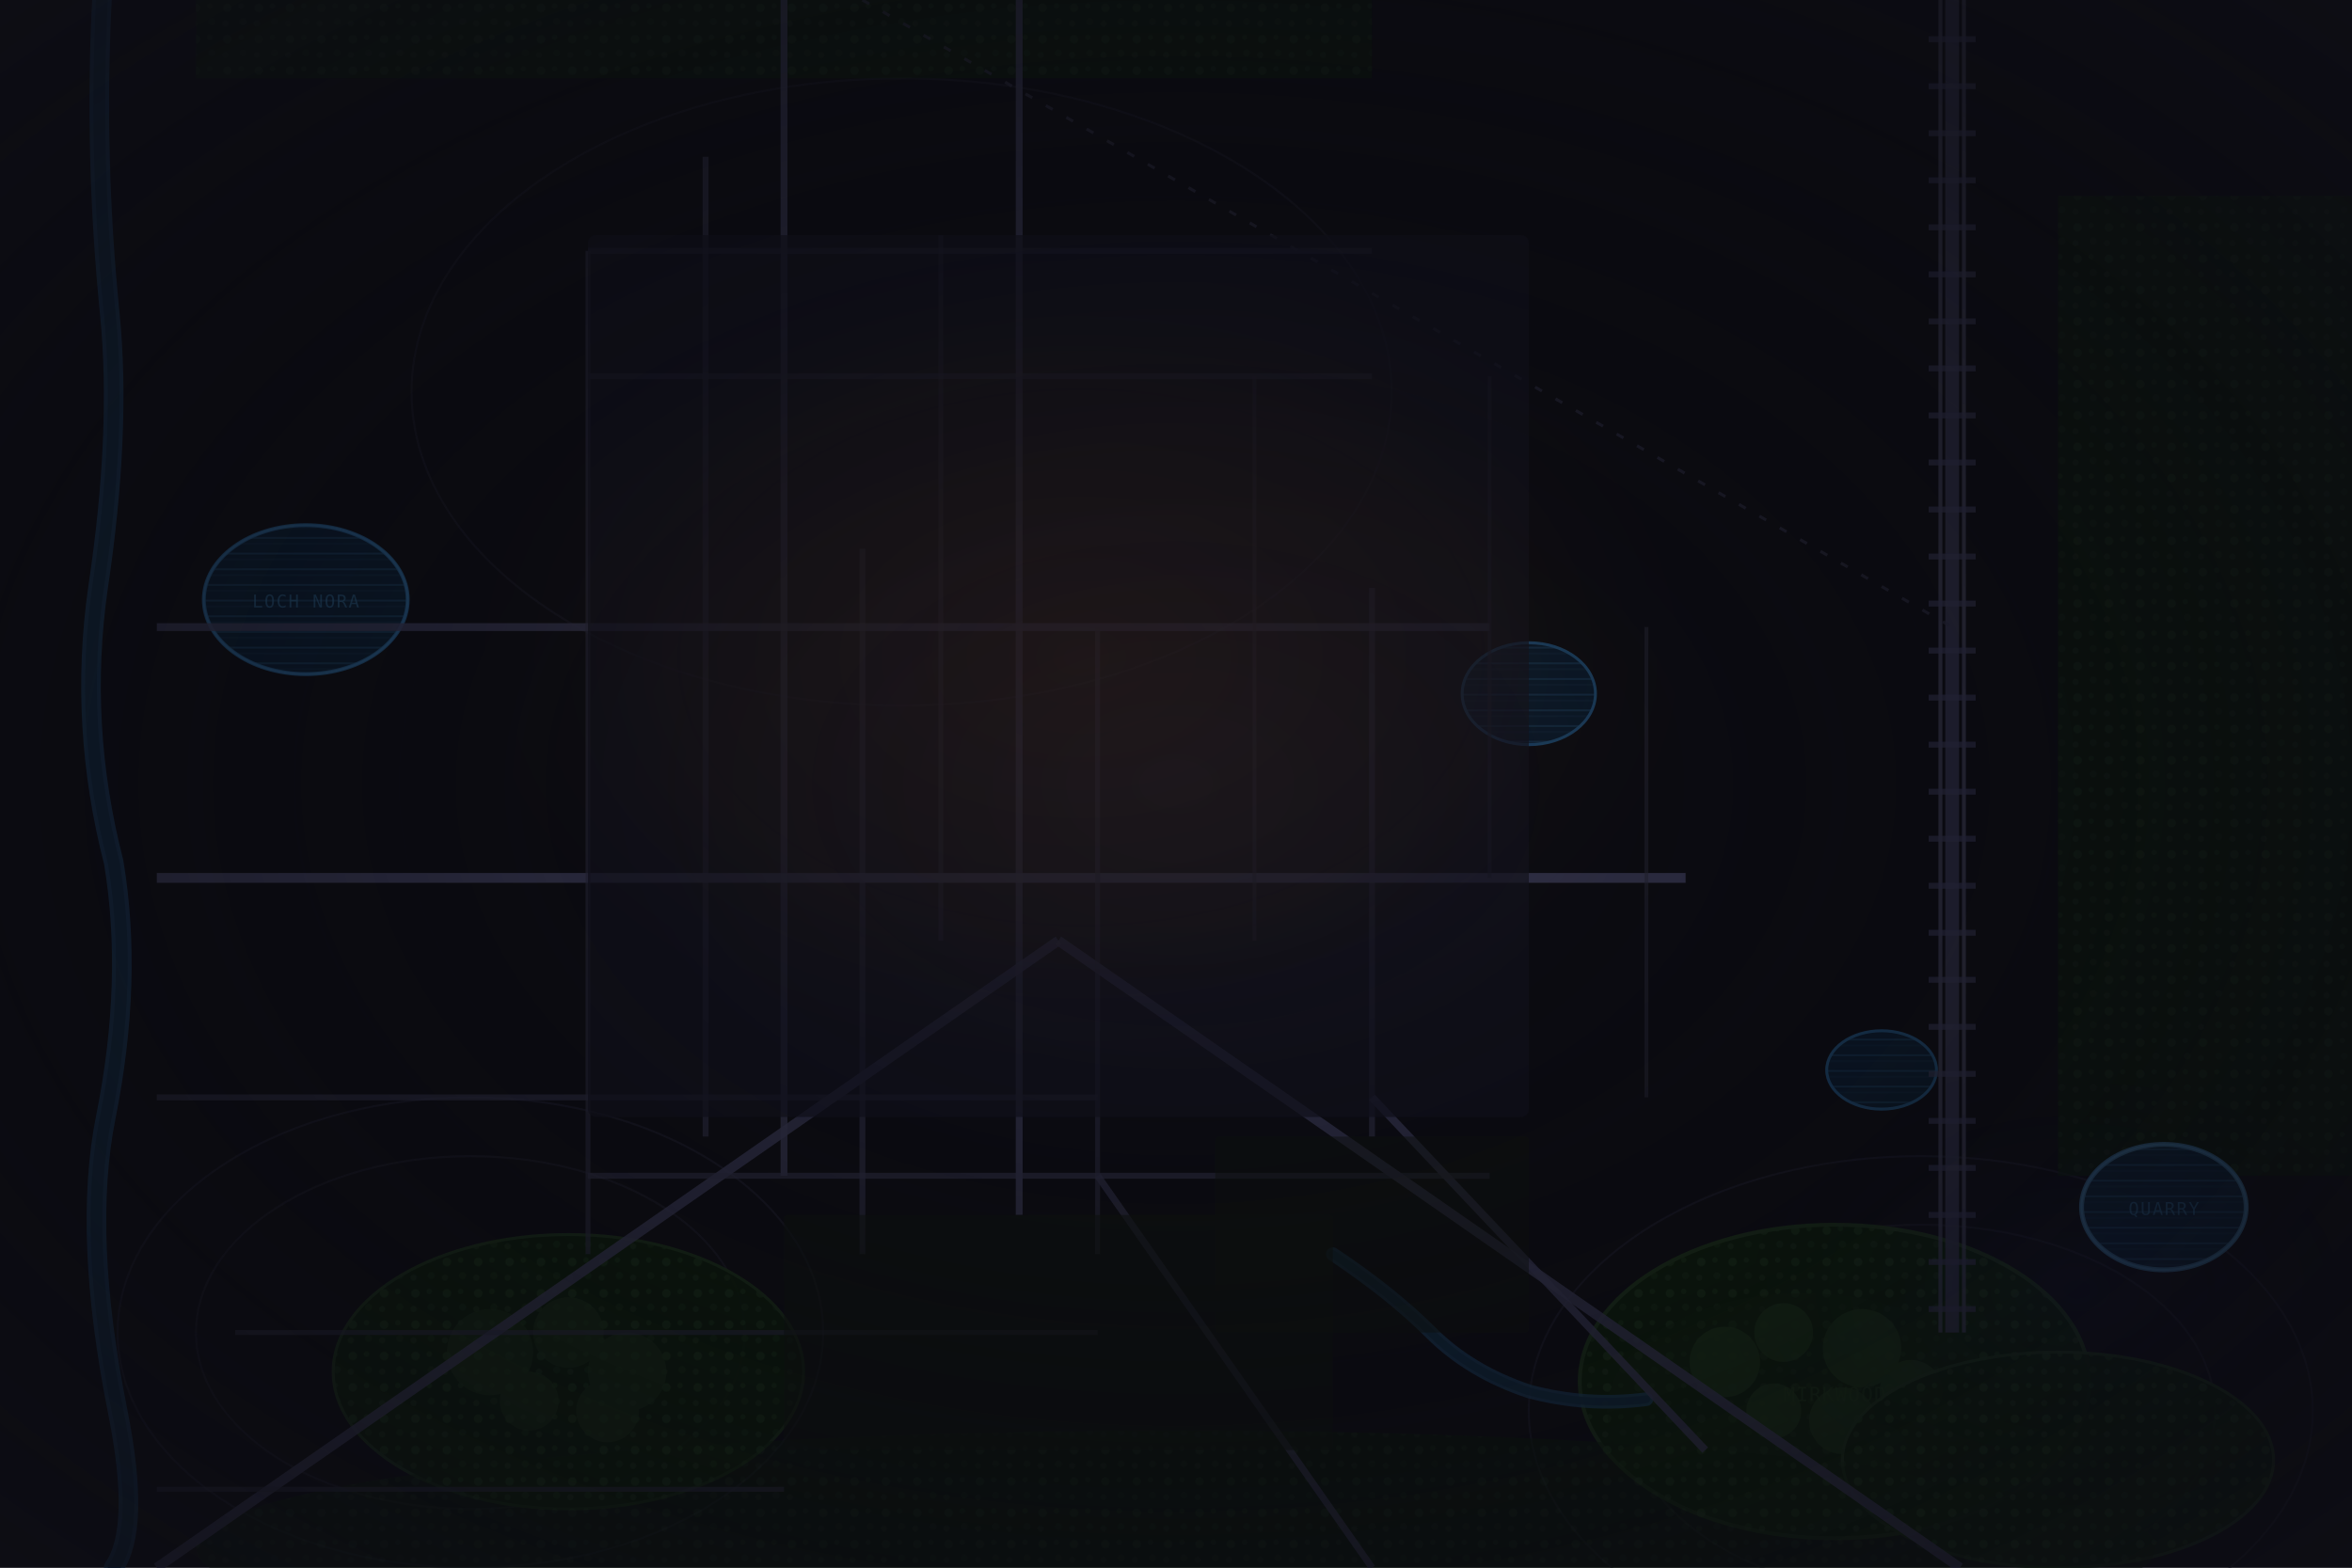
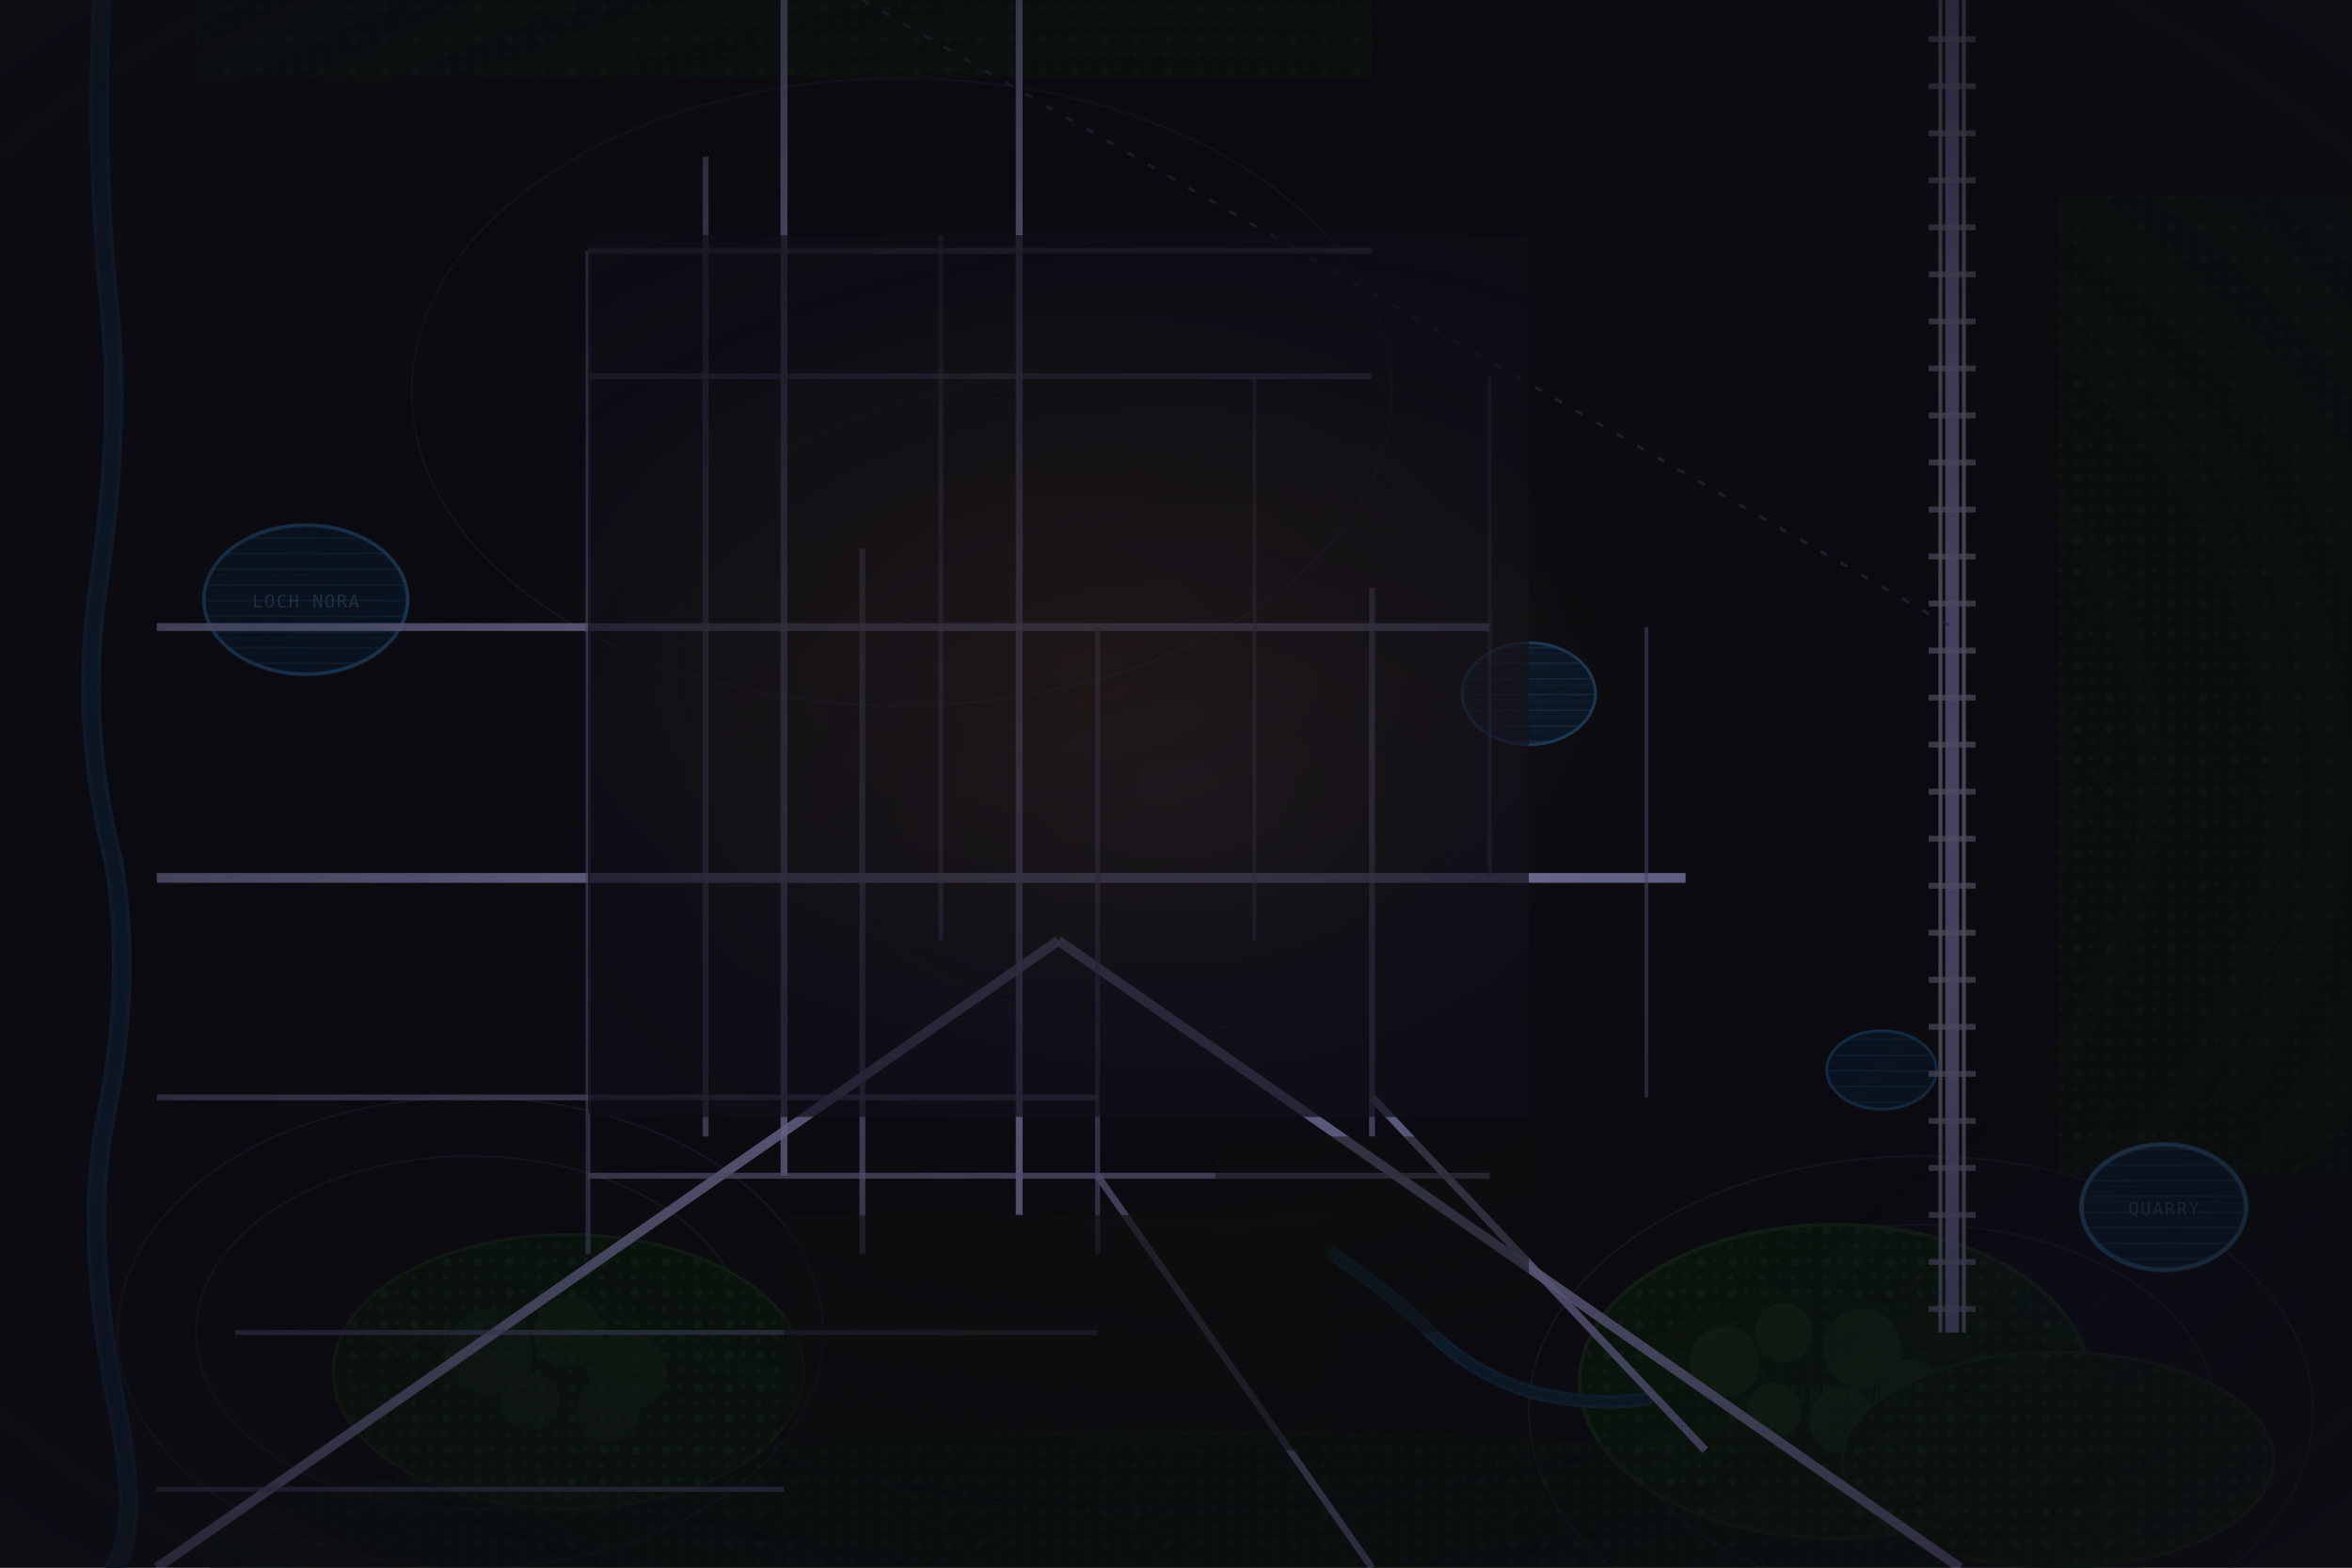
<svg xmlns="http://www.w3.org/2000/svg" viewBox="0 0 1200 800" width="1200" height="800">
  <defs>
    <pattern id="forest-dots" patternUnits="userSpaceOnUse" width="16" height="16">
      <rect width="16" height="16" fill="#0c1c0c" />
      <circle cx="4" cy="4" r="2.2" fill="#172e17" opacity="0.85" />
      <circle cx="12" cy="11" r="1.8" fill="#142814" opacity="0.75" />
      <circle cx="11" cy="3" r="1.4" fill="#183018" opacity="0.65" />
      <circle cx="3" cy="12" r="1.6" fill="#1a2e1a" opacity="0.6" />
    </pattern>
    <pattern id="water-pattern" patternUnits="userSpaceOnUse" width="20" height="8">
      <rect width="20" height="8" fill="#0a1c30" />
      <line x1="0" y1="2.5" x2="20" y2="2.5" stroke="#1a3d5a" stroke-width="0.8" opacity="0.7" />
      <line x1="0" y1="5.5" x2="20" y2="5.5" stroke="#162e48" stroke-width="0.5" opacity="0.5" />
    </pattern>
    <filter id="glow-soft" x="-30%" y="-30%" width="160%" height="160%">
      <feGaussianBlur in="SourceGraphic" stdDeviation="6" result="blur" />
      <feComposite in="SourceGraphic" in2="blur" operator="over" />
    </filter>
    <radialGradient id="town-glow" cx="46%" cy="42%" r="28%">
      <stop offset="0%" stop-color="#F57F17" stop-opacity="0.07" />
      <stop offset="60%" stop-color="#FF9800" stop-opacity="0.03" />
      <stop offset="100%" stop-color="transparent" stop-opacity="0" />
    </radialGradient>
    <radialGradient id="lab-glow" cx="88%" cy="82%" r="16%">
      <stop offset="0%" stop-color="#1A237E" stop-opacity="0.12" />
      <stop offset="100%" stop-color="transparent" stop-opacity="0" />
    </radialGradient>
    <radialGradient id="vignette-map" cx="50%" cy="50%" r="70%">
      <stop offset="0%" stop-color="transparent" />
      <stop offset="100%" stop-color="#0d0d14" stop-opacity="0.8" />
    </radialGradient>
  </defs>
  <rect width="1200" height="800" fill="#0d0d14" />
-   <ellipse cx="240" cy="680" rx="180" ry="120" fill="none" stroke="#1e1e2e" stroke-width="1" opacity="0.6" />
-   <ellipse cx="240" cy="680" rx="140" ry="90" fill="none" stroke="#20202e" stroke-width="1" opacity="0.5" />
-   <ellipse cx="980" cy="720" rx="200" ry="130" fill="none" stroke="#1e1e2e" stroke-width="1" opacity="0.6" />
-   <ellipse cx="980" cy="720" rx="150" ry="95" fill="none" stroke="#20202e" stroke-width="1" opacity="0.5" />
-   <ellipse cx="460" cy="200" rx="250" ry="160" fill="none" stroke="#1c1c2a" stroke-width="1" opacity="0.5" />
+   <ellipse cx="240" cy="680" rx="180" ry="120" fill="none" stroke="#2a2a3e" stroke-width="1" opacity="0.6" />
+   <ellipse cx="240" cy="680" rx="140" ry="90" fill="none" stroke="#2e2e42" stroke-width="1" opacity="0.5" />
+   <ellipse cx="980" cy="720" rx="200" ry="130" fill="none" stroke="#2a2a3e" stroke-width="1" opacity="0.6" />
+   <ellipse cx="980" cy="720" rx="150" ry="95" fill="none" stroke="#2e2e42" stroke-width="1" opacity="0.5" />
+   <ellipse cx="460" cy="200" rx="250" ry="160" fill="none" stroke="#282838" stroke-width="1" opacity="0.5" />
  <ellipse cx="936" cy="705" rx="130" ry="80" fill="url(#forest-dots)" stroke="#1a2e1a" stroke-width="2" opacity="0.95" />
  <ellipse cx="920" cy="720" rx="100" ry="60" fill="#0e1e0e" opacity="0.5" />
  <g opacity="0.7" fill="#1a3018">
    <circle cx="880" cy="695" r="18" />
    <circle cx="910" cy="680" r="15" />
    <circle cx="950" cy="688" r="20" />
    <circle cx="975" cy="710" r="16" />
    <circle cx="940" cy="725" r="17" />
    <circle cx="905" cy="720" r="14" />
    <circle cx="960" cy="740" r="13" />
  </g>
  <ellipse cx="1050" cy="745" rx="110" ry="55" fill="url(#forest-dots)" stroke="#1a2e1a" stroke-width="1.5" opacity="0.9" />
  <ellipse cx="290" cy="700" rx="120" ry="70" fill="url(#forest-dots)" stroke="#1a2e1a" stroke-width="1.5" opacity="0.9" />
  <g opacity="0.6" fill="#182a18">
    <circle cx="250" cy="690" r="22" />
    <circle cx="290" cy="680" r="18" />
    <circle cx="320" cy="700" r="20" />
    <circle cx="270" cy="715" r="15" />
    <circle cx="310" cy="720" r="16" />
  </g>
  <rect x="100" y="0" width="600" height="40" fill="url(#forest-dots)" opacity="0.6" />
  <rect x="1050" y="100" width="150" height="500" fill="url(#forest-dots)" opacity="0.6" />
  <ellipse cx="600" cy="790" rx="500" ry="60" fill="url(#forest-dots)" opacity="0.5" />
  <path d="M 52 0 Q 48 80 56 160 Q 62 220 50 300 Q 40 370 58 440 Q 68 500 54 570 Q 42 630 60 720 Q 72 780 58 800" fill="none" stroke="#1a3a5a" stroke-width="10" stroke-linecap="round" opacity="0.75" />
  <path d="M 52 0 Q 48 80 56 160 Q 62 220 50 300 Q 40 370 58 440 Q 68 500 54 570 Q 42 630 60 720 Q 72 780 58 800" fill="none" stroke="#0f2438" stroke-width="6" stroke-linecap="round" opacity="0.9" />
  <ellipse cx="156" cy="306" rx="52" ry="38" fill="url(#water-pattern)" stroke="#1f4a72" stroke-width="2" opacity="0.9" />
  <ellipse cx="156" cy="306" rx="52" ry="38" fill="none" stroke="#2a5a85" stroke-width="1" opacity="0.6" />
  <ellipse cx="780" cy="354" rx="34" ry="26" fill="url(#water-pattern)" stroke="#1f4a72" stroke-width="1.5" opacity="0.9" />
  <ellipse cx="960" cy="546" rx="28" ry="20" fill="url(#water-pattern)" stroke="#1f4a72" stroke-width="1.5" opacity="0.85" />
  <ellipse cx="1104" cy="616" rx="42" ry="32" fill="url(#water-pattern)" stroke="#2a5070" stroke-width="2.5" opacity="0.95" />
  <ellipse cx="1104" cy="616" rx="42" ry="32" fill="none" stroke="#3a6a90" stroke-width="1" opacity="0.5" />
  <path d="M 680 640 Q 710 660 730 680 Q 750 700 780 710 Q 810 718 840 714" fill="none" stroke="#1a3a5a" stroke-width="7" stroke-linecap="round" opacity="0.7" />
  <path d="M 680 640 Q 710 660 730 680 Q 750 700 780 710 Q 810 718 840 714" fill="none" stroke="#0f2438" stroke-width="4" stroke-linecap="round" opacity="0.85" />
-   <line x1="996" y1="0" x2="996" y2="680" stroke="#2e2e44" stroke-width="7" opacity="0.9" />
-   <line x1="990" y1="0" x2="990" y2="680" stroke="#38384e" stroke-width="2" opacity="0.8" />
-   <line x1="1002" y1="0" x2="1002" y2="680" stroke="#38384e" stroke-width="2" opacity="0.8" />
-   <g stroke="#30304a" stroke-width="3" opacity="0.7">
+   <line x1="996" y1="0" x2="996" y2="680" stroke="#7272a0" stroke-width="7" opacity="0.9" />
+   <line x1="990" y1="0" x2="990" y2="680" stroke="#848498" stroke-width="2" opacity="0.8" />
+   <line x1="1002" y1="0" x2="1002" y2="680" stroke="#848498" stroke-width="2" opacity="0.8" />
+   <g stroke="#787890" stroke-width="3" opacity="0.7">
    <line x1="984" y1="20" x2="1008" y2="20" />
    <line x1="984" y1="44" x2="1008" y2="44" />
    <line x1="984" y1="68" x2="1008" y2="68" />
    <line x1="984" y1="92" x2="1008" y2="92" />
    <line x1="984" y1="116" x2="1008" y2="116" />
    <line x1="984" y1="140" x2="1008" y2="140" />
    <line x1="984" y1="164" x2="1008" y2="164" />
    <line x1="984" y1="188" x2="1008" y2="188" />
    <line x1="984" y1="212" x2="1008" y2="212" />
    <line x1="984" y1="236" x2="1008" y2="236" />
    <line x1="984" y1="260" x2="1008" y2="260" />
    <line x1="984" y1="284" x2="1008" y2="284" />
    <line x1="984" y1="308" x2="1008" y2="308" />
    <line x1="984" y1="332" x2="1008" y2="332" />
    <line x1="984" y1="356" x2="1008" y2="356" />
    <line x1="984" y1="380" x2="1008" y2="380" />
    <line x1="984" y1="404" x2="1008" y2="404" />
    <line x1="984" y1="428" x2="1008" y2="428" />
    <line x1="984" y1="452" x2="1008" y2="452" />
    <line x1="984" y1="476" x2="1008" y2="476" />
    <line x1="984" y1="500" x2="1008" y2="500" />
    <line x1="984" y1="524" x2="1008" y2="524" />
    <line x1="984" y1="548" x2="1008" y2="548" />
    <line x1="984" y1="572" x2="1008" y2="572" />
    <line x1="984" y1="596" x2="1008" y2="596" />
    <line x1="984" y1="620" x2="1008" y2="620" />
    <line x1="984" y1="644" x2="1008" y2="644" />
    <line x1="984" y1="668" x2="1008" y2="668" />
  </g>
-   <line x1="440" y1="0" x2="996" y2="320" stroke="#28283a" stroke-width="1.5" stroke-dasharray="4 8" opacity="0.7" />
-   <line x1="540" y1="480" x2="80" y2="800" stroke="#33334c" stroke-width="5" opacity="0.85" />
-   <line x1="540" y1="480" x2="1000" y2="800" stroke="#33334c" stroke-width="5" opacity="0.85" />
-   <line x1="560" y1="600" x2="700" y2="800" stroke="#2c2c42" stroke-width="3.5" opacity="0.75" />
-   <line x1="700" y1="560" x2="870" y2="740" stroke="#33334c" stroke-width="4" opacity="0.85" />
-   <line x1="400" y1="0" x2="400" y2="600" stroke="#33334c" stroke-width="3.5" opacity="0.8" />
-   <line x1="520" y1="0" x2="520" y2="620" stroke="#33334c" stroke-width="3.5" opacity="0.8" />
-   <line x1="360" y1="80" x2="360" y2="580" stroke="#2c2c42" stroke-width="3" opacity="0.7" />
-   <line x1="440" y1="280" x2="440" y2="640" stroke="#2c2c42" stroke-width="3" opacity="0.7" />
-   <line x1="480" y1="120" x2="480" y2="480" stroke="#282838" stroke-width="2.5" opacity="0.65" />
-   <line x1="700" y1="300" x2="700" y2="580" stroke="#2c2c42" stroke-width="3" opacity="0.7" />
-   <line x1="300" y1="128" x2="700" y2="128" stroke="#2c2c42" stroke-width="3" opacity="0.7" />
-   <line x1="300" y1="192" x2="700" y2="192" stroke="#2c2c42" stroke-width="3" opacity="0.7" />
-   <line x1="80" y1="320" x2="760" y2="320" stroke="#33334c" stroke-width="4" opacity="0.85" />
-   <line x1="80" y1="448" x2="860" y2="448" stroke="#3a3a55" stroke-width="5" opacity="0.9" />
-   <line x1="80" y1="560" x2="560" y2="560" stroke="#2c2c42" stroke-width="3" opacity="0.7" />
-   <line x1="300" y1="600" x2="760" y2="600" stroke="#2c2c42" stroke-width="3" opacity="0.7" />
-   <line x1="120" y1="680" x2="560" y2="680" stroke="#28283c" stroke-width="2.5" opacity="0.65" />
-   <line x1="80" y1="760" x2="400" y2="760" stroke="#28283c" stroke-width="2.5" opacity="0.65" />
-   <line x1="300" y1="128" x2="300" y2="640" stroke="#28283c" stroke-width="2.5" opacity="0.65" />
-   <line x1="560" y1="320" x2="560" y2="640" stroke="#28283c" stroke-width="2.5" opacity="0.65" />
-   <line x1="640" y1="192" x2="640" y2="480" stroke="#262636" stroke-width="2" opacity="0.55" />
-   <line x1="760" y1="192" x2="760" y2="448" stroke="#262636" stroke-width="2" opacity="0.55" />
-   <line x1="840" y1="320" x2="840" y2="560" stroke="#262636" stroke-width="2" opacity="0.55" />
+   <line x1="440" y1="0" x2="996" y2="320" stroke="#3a3a50" stroke-width="1.5" stroke-dasharray="4 8" opacity="0.7" />
+   <line x1="540" y1="480" x2="80" y2="800" stroke="#8888b8" stroke-width="5" opacity="0.85" />
+   <line x1="540" y1="480" x2="1000" y2="800" stroke="#8888b8" stroke-width="5" opacity="0.85" />
+   <line x1="560" y1="600" x2="700" y2="800" stroke="#707099" stroke-width="3.5" opacity="0.75" />
+   <line x1="700" y1="560" x2="870" y2="740" stroke="#8888b8" stroke-width="4" opacity="0.85" />
+   <line x1="400" y1="0" x2="400" y2="600" stroke="#8888b8" stroke-width="3.5" opacity="0.8" />
+   <line x1="520" y1="0" x2="520" y2="620" stroke="#8888b8" stroke-width="3.5" opacity="0.8" />
+   <line x1="360" y1="80" x2="360" y2="580" stroke="#707099" stroke-width="3" opacity="0.7" />
+   <line x1="440" y1="280" x2="440" y2="640" stroke="#707099" stroke-width="3" opacity="0.7" />
+   <line x1="480" y1="120" x2="480" y2="480" stroke="#5c5c88" stroke-width="2.5" opacity="0.65" />
+   <line x1="700" y1="300" x2="700" y2="580" stroke="#707099" stroke-width="3" opacity="0.7" />
+   <line x1="300" y1="128" x2="700" y2="128" stroke="#707099" stroke-width="3" opacity="0.7" />
+   <line x1="300" y1="192" x2="700" y2="192" stroke="#707099" stroke-width="3" opacity="0.7" />
+   <line x1="80" y1="320" x2="760" y2="320" stroke="#8888b8" stroke-width="4" opacity="0.85" />
+   <line x1="80" y1="448" x2="860" y2="448" stroke="#8888b8" stroke-width="5" opacity="0.9" />
+   <line x1="80" y1="560" x2="560" y2="560" stroke="#707099" stroke-width="3" opacity="0.7" />
+   <line x1="300" y1="600" x2="760" y2="600" stroke="#707099" stroke-width="3" opacity="0.7" />
+   <line x1="120" y1="680" x2="560" y2="680" stroke="#5c5c88" stroke-width="2.5" opacity="0.65" />
+   <line x1="80" y1="760" x2="400" y2="760" stroke="#5c5c88" stroke-width="2.5" opacity="0.65" />
+   <line x1="300" y1="128" x2="300" y2="640" stroke="#5c5c88" stroke-width="2.5" opacity="0.65" />
+   <line x1="560" y1="320" x2="560" y2="640" stroke="#5c5c88" stroke-width="2.5" opacity="0.65" />
+   <line x1="640" y1="192" x2="640" y2="480" stroke="#5a5a82" stroke-width="2" opacity="0.55" />
+   <line x1="760" y1="192" x2="760" y2="448" stroke="#5a5a82" stroke-width="2" opacity="0.55" />
+   <line x1="840" y1="320" x2="840" y2="560" stroke="#5a5a82" stroke-width="2" opacity="0.55" />
  <rect x="300" y="120" width="480" height="450" fill="#121220" opacity="0.7" rx="4" />
  <rect x="400" y="620" width="280" height="120" fill="#0f1410" opacity="0.6" rx="2" />
  <rect x="620" y="580" width="160" height="100" fill="#0f1410" opacity="0.5" rx="2" />
-   <text x="156" y="310" text-anchor="middle" font-size="9" fill="#2a5a80" opacity="0.6" font-family="'IBM Plex Mono', monospace" letter-spacing="0.08em">LOCH NORA</text>
-   <text x="1104" y="620" text-anchor="middle" font-size="9" fill="#2a5a80" opacity="0.6" font-family="'IBM Plex Mono', monospace" letter-spacing="0.08em">QUARRY</text>
+   <text x="156" y="310" text-anchor="middle" font-size="9" fill="#4a6a8a" opacity="0.6" font-family="'IBM Plex Mono', monospace" letter-spacing="0.08em">LOCH NORA</text>
+   <text x="1104" y="620" text-anchor="middle" font-size="9" fill="#4a6a8a" opacity="0.6" font-family="'IBM Plex Mono', monospace" letter-spacing="0.08em">QUARRY</text>
  <text x="936" y="715" text-anchor="middle" font-size="10" fill="#1a3018" opacity="0.7" font-family="'IBM Plex Mono', monospace" letter-spacing="0.06em">MIRKWOOD</text>
  <rect width="1200" height="800" fill="url(#town-glow)" />
  <rect width="1200" height="800" fill="url(#lab-glow)" />
  <rect width="1200" height="800" fill="url(#vignette-map)" />
</svg>
